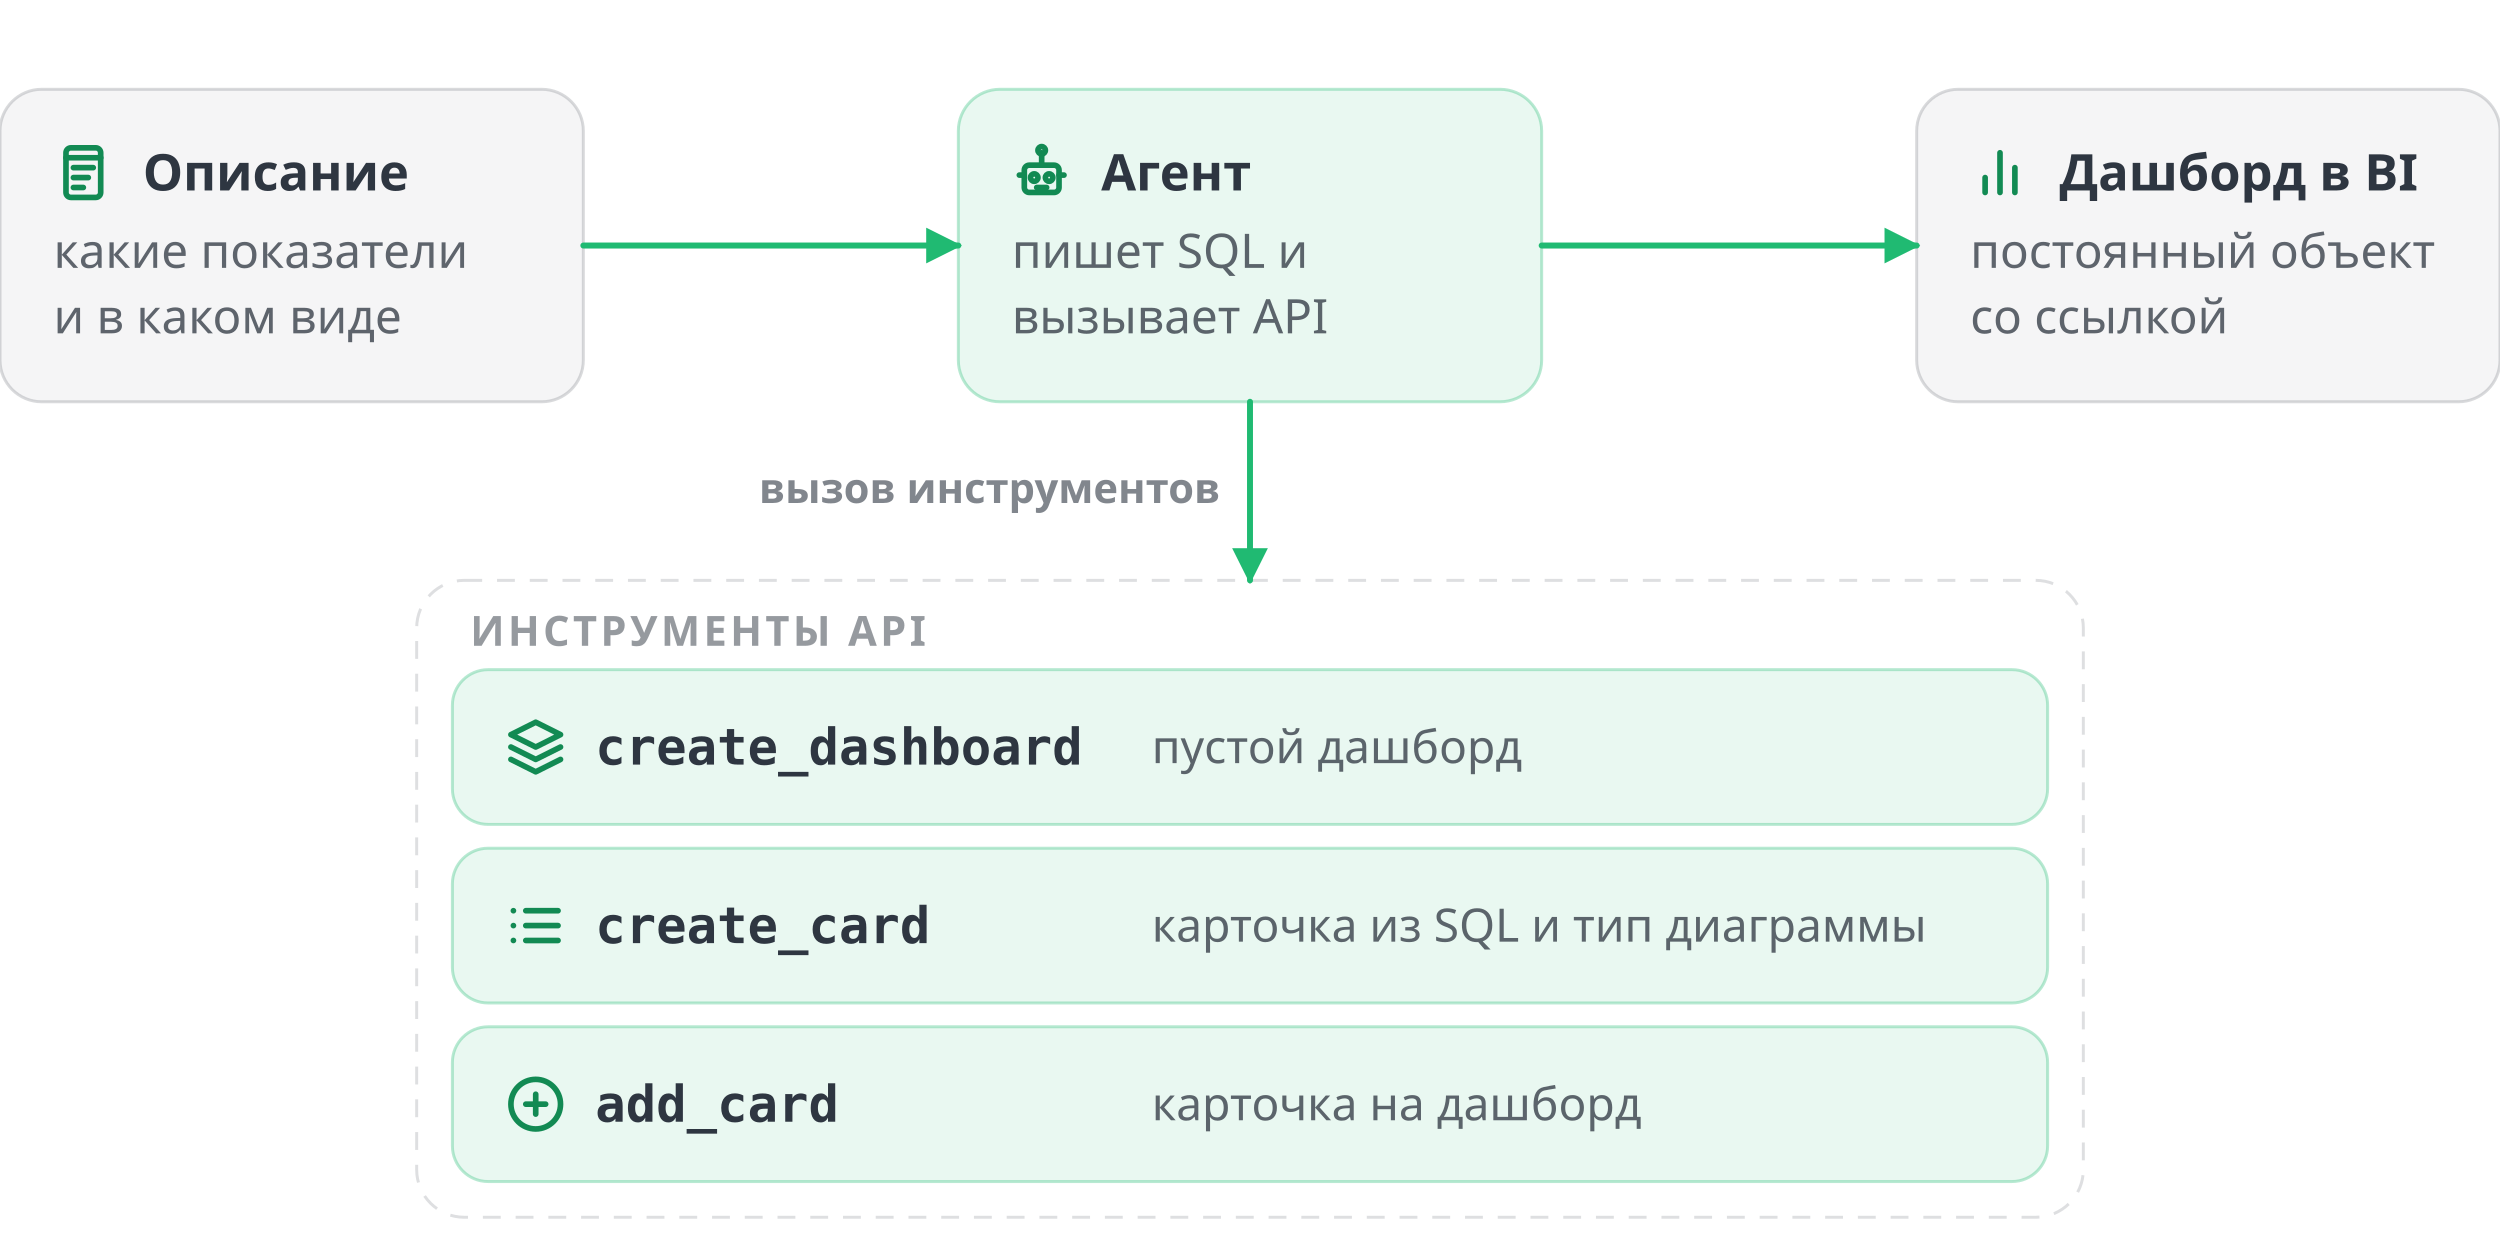
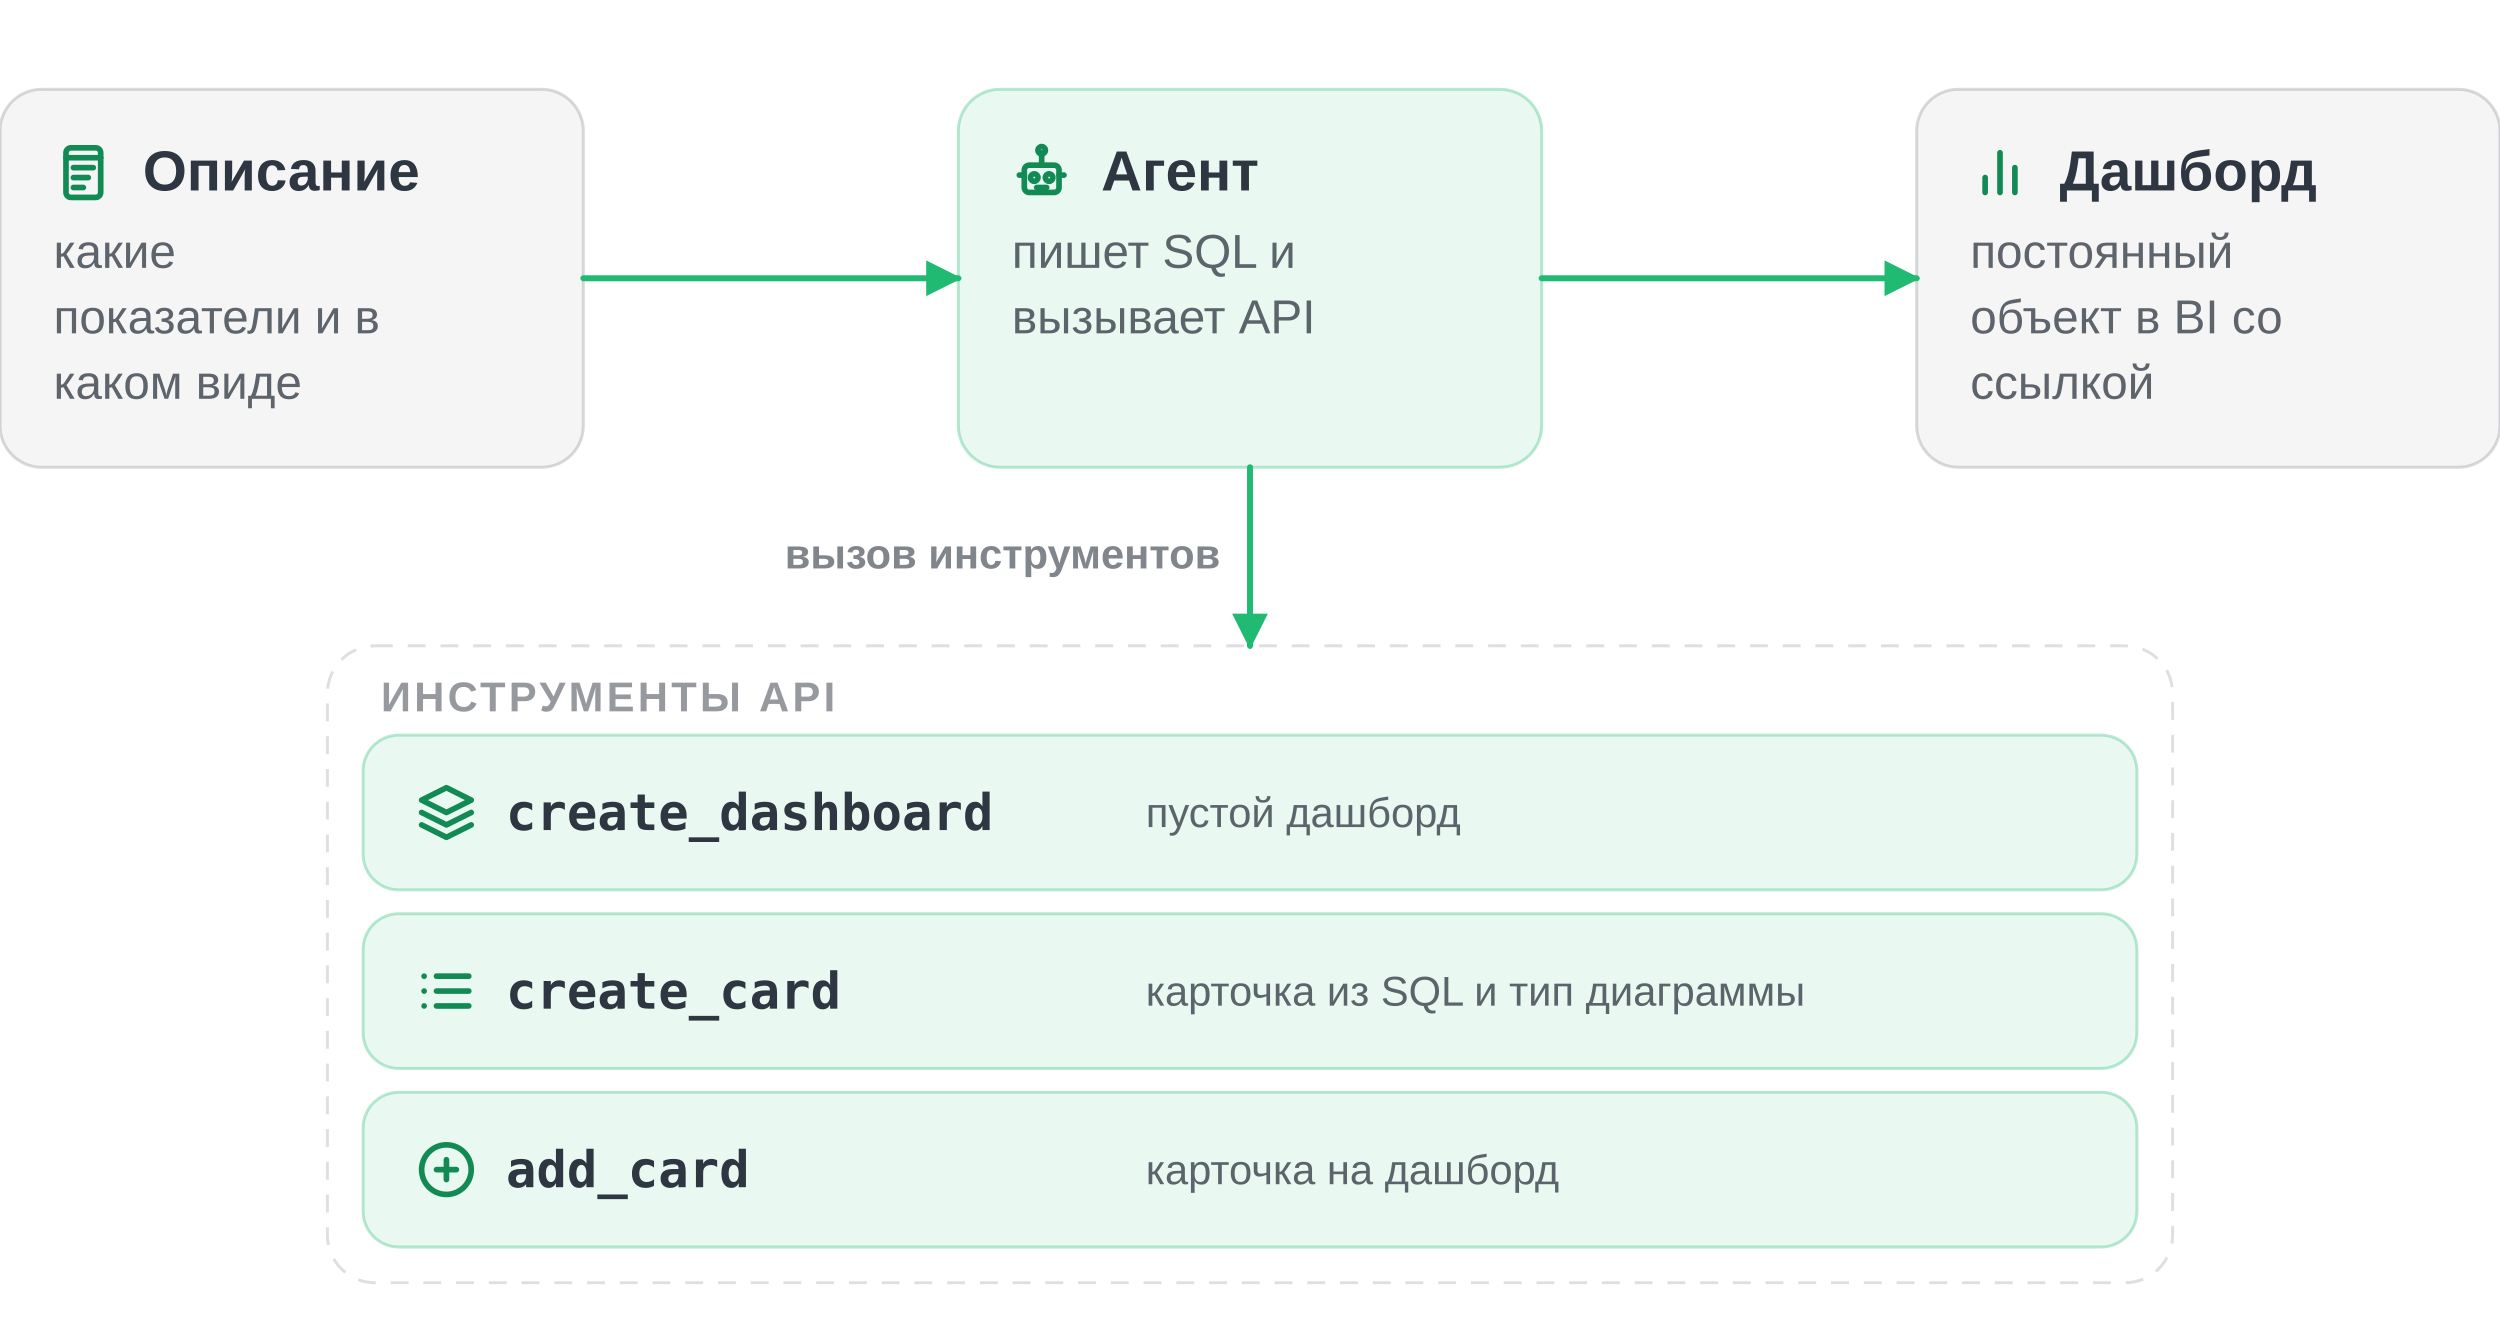
- <svg viewBox="0 0 840 421" role="img" aria-label="Агент собирает дашборд: создать дашборд, создать карточку из SQL, положить карточку на дашборд">
+ <svg viewBox="0 0 840 443" role="img" aria-label="Агент собирает дашборд: создать дашборд, создать карточку из SQL, положить карточку на дашборд">
  <defs>
    <marker id="нак-20BA72" viewBox="0 0 10 10" refX="9" refY="5" markerWidth="6" markerHeight="6" orient="auto-start-reverse">
      <path d="M0 0 L10 5 L0 10 z" fill="#20BA72" />
    </marker>
    <marker id="нак-E4572E" viewBox="0 0 10 10" refX="9" refY="5" markerWidth="6" markerHeight="6" orient="auto-start-reverse">
      <path d="M0 0 L10 5 L0 10 z" fill="#E4572E" />
    </marker>
  </defs>
-   <rect x="0" y="30" width="196" height="105" rx="14" fill="rgba(46,54,65,.05)" stroke="rgba(46,54,65,.18)" />
+   <rect x="0" y="30" width="196" height="127" rx="14" fill="rgba(46,54,65,.05)" stroke="rgba(46,54,65,.18)" />
  <g transform="translate(18 48) scale(0.8333)" fill="none" stroke="#128a53" stroke-width="2.28" stroke-linecap="round" stroke-linejoin="round">
    <rect x="5" y="2" width="14" height="20" rx="2" />
    <path d="M5,6 L19,6" />
    <path d="M8,10 L16,10" />
    <path d="M8,14 L14,14" />
    <path d="M8,18 L12,18" />
  </g>
-   <text x="48" y="64" font-family="system-ui,sans-serif" font-size="17" font-weight="700" fill="#2E3641">Описание</text>
-   <text x="18" y="90.0" font-family="system-ui,sans-serif" font-size="16" font-weight="400" fill="rgba(46,54,65,.76)">какие показатели</text>
-   <text x="18" y="112.0" font-family="system-ui,sans-serif" font-size="16" font-weight="400" fill="rgba(46,54,65,.76)">и в каком виде</text>
-   <rect x="322" y="30" width="196" height="105" rx="14" fill="rgba(32,186,114,.10)" stroke="rgba(32,186,114,.32)" />
+   <text x="48" y="64" font-family="'SB Sans Text','Segoe UI',system-ui,Arial,sans-serif" font-size="19" font-weight="700" fill="#2E3641">Описание</text>
+   <text x="18" y="90.0" font-family="'SB Sans Text','Segoe UI',system-ui,Arial,sans-serif" font-size="16" font-weight="400" fill="rgba(46,54,65,.76)">какие</text>
+   <text x="18" y="112.0" font-family="'SB Sans Text','Segoe UI',system-ui,Arial,sans-serif" font-size="16" font-weight="400" fill="rgba(46,54,65,.76)">показатели и в</text>
+   <text x="18" y="134.0" font-family="'SB Sans Text','Segoe UI',system-ui,Arial,sans-serif" font-size="16" font-weight="400" fill="rgba(46,54,65,.76)">каком виде</text>
+   <rect x="322" y="30" width="196" height="127" rx="14" fill="rgba(32,186,114,.10)" stroke="rgba(32,186,114,.32)" />
  <g transform="translate(340 48) scale(0.8333)" fill="none" stroke="#128a53" stroke-width="2.28" stroke-linecap="round" stroke-linejoin="round">
    <rect x="5" y="9" width="14" height="11" rx="2" />
    <circle cx="9" cy="14" r="1.5" />
    <circle cx="15" cy="14" r="1.5" />
    <path d="M10 18h4" />
    <path d="M12 4v5" />
    <circle cx="12" cy="3" r="1.5" />
    <path d="M3 13h2" />
    <path d="M19 13h2" />
  </g>
-   <text x="370" y="64" font-family="system-ui,sans-serif" font-size="17" font-weight="700" fill="#2E3641">Агент</text>
-   <text x="340" y="90.0" font-family="system-ui,sans-serif" font-size="16" font-weight="400" fill="rgba(46,54,65,.76)">пишет SQL и</text>
-   <text x="340" y="112.0" font-family="system-ui,sans-serif" font-size="16" font-weight="400" fill="rgba(46,54,65,.76)">вызывает API</text>
-   <rect x="644" y="30" width="196" height="105" rx="14" fill="rgba(46,54,65,.05)" stroke="rgba(46,54,65,.18)" />
+   <text x="370" y="64" font-family="'SB Sans Text','Segoe UI',system-ui,Arial,sans-serif" font-size="19" font-weight="700" fill="#2E3641">Агент</text>
+   <text x="340" y="90.0" font-family="'SB Sans Text','Segoe UI',system-ui,Arial,sans-serif" font-size="16" font-weight="400" fill="rgba(46,54,65,.76)">пишет SQL и</text>
+   <text x="340" y="112.0" font-family="'SB Sans Text','Segoe UI',system-ui,Arial,sans-serif" font-size="16" font-weight="400" fill="rgba(46,54,65,.76)">вызывает API</text>
+   <rect x="644" y="30" width="196" height="127" rx="14" fill="rgba(46,54,65,.05)" stroke="rgba(46,54,65,.18)" />
  <g transform="translate(662 48) scale(0.8333)" fill="none" stroke="#128a53" stroke-width="2.28" stroke-linecap="round" stroke-linejoin="round">
    <path d="M18 20V10" />
    <path d="M12 20V4" />
    <path d="M6 20v-6" />
  </g>
-   <text x="692" y="64" font-family="system-ui,sans-serif" font-size="17" font-weight="700" fill="#2E3641">Дашборд в BI</text>
-   <text x="662" y="90.0" font-family="system-ui,sans-serif" font-size="16" font-weight="400" fill="rgba(46,54,65,.76)">постоянный объект</text>
-   <text x="662" y="112.0" font-family="system-ui,sans-serif" font-size="16" font-weight="400" fill="rgba(46,54,65,.76)">со ссылкой</text>
-   <path d="M196 82.5 L322 82.5" fill="none" stroke="#20BA72" stroke-width="2" stroke-linecap="round" marker-end="url(#нак-20BA72)" />
-   <path d="M518 82.5 L644 82.5" fill="none" stroke="#20BA72" stroke-width="2" stroke-linecap="round" marker-end="url(#нак-20BA72)" />
-   <rect x="140" y="195" width="560" height="214" rx="16" fill="none" stroke="rgba(46,54,65,.16)" stroke-dasharray="6 5" />
-   <text x="158" y="217" font-family="system-ui,sans-serif" font-size="14" font-weight="700" letter-spacing=".08em" fill="rgba(46,54,65,.5)">ИНСТРУМЕНТЫ API</text>
-   <rect x="152" y="225" width="536" height="52" rx="12" fill="rgba(32,186,114,.10)" stroke="rgba(32,186,114,.32)" />
-   <g transform="translate(170 241.0) scale(0.8333)" fill="none" stroke="#128a53" stroke-width="2.28" stroke-linecap="round" stroke-linejoin="round">
+   <text x="692" y="64" font-family="'SB Sans Text','Segoe UI',system-ui,Arial,sans-serif" font-size="19" font-weight="700" fill="#2E3641">Дашборд</text>
+   <text x="662" y="90.0" font-family="'SB Sans Text','Segoe UI',system-ui,Arial,sans-serif" font-size="16" font-weight="400" fill="rgba(46,54,65,.76)">постоянный</text>
+   <text x="662" y="112.0" font-family="'SB Sans Text','Segoe UI',system-ui,Arial,sans-serif" font-size="16" font-weight="400" fill="rgba(46,54,65,.76)">объект в BI со</text>
+   <text x="662" y="134.0" font-family="'SB Sans Text','Segoe UI',system-ui,Arial,sans-serif" font-size="16" font-weight="400" fill="rgba(46,54,65,.76)">ссылкой</text>
+   <path d="M196 93.5 L322 93.5" fill="none" stroke="#20BA72" stroke-width="2" stroke-linecap="round" marker-end="url(#нак-20BA72)" />
+   <path d="M518 93.5 L644 93.5" fill="none" stroke="#20BA72" stroke-width="2" stroke-linecap="round" marker-end="url(#нак-20BA72)" />
+   <rect x="110" y="217" width="620" height="214" rx="16" fill="none" stroke="rgba(46,54,65,.16)" stroke-dasharray="6 5" />
+   <text x="128" y="239" font-family="'SB Sans Text','Segoe UI',system-ui,Arial,sans-serif" font-size="14" font-weight="700" letter-spacing=".08em" fill="rgba(46,54,65,.5)">ИНСТРУМЕНТЫ API</text>
+   <rect x="122" y="247" width="596" height="52" rx="12" fill="rgba(32,186,114,.10)" stroke="rgba(32,186,114,.32)" />
+   <g transform="translate(140 263.0) scale(0.8333)" fill="none" stroke="#128a53" stroke-width="2.28" stroke-linecap="round" stroke-linejoin="round">
    <polygon points="12 2 2 7 12 12 22 7 12 2" />
    <path d="M2 17l10 5 10-5" />
    <path d="M2 12l10 5 10-5" />
  </g>
-   <text x="200" y="256.9" font-family="ui-monospace,SFMono-Regular,Menlo,monospace" font-size="17" font-weight="700" fill="#2E3641">create_dashboard</text>
-   <text x="387" y="256.4" font-family="system-ui,sans-serif" font-size="15.5" fill="rgba(46,54,65,.76)">пустой дашборд</text>
-   <rect x="152" y="285" width="536" height="52" rx="12" fill="rgba(32,186,114,.10)" stroke="rgba(32,186,114,.32)" />
-   <g transform="translate(170 301.0) scale(0.8333)" fill="none" stroke="#128a53" stroke-width="2.28" stroke-linecap="round" stroke-linejoin="round">
+   <text x="170" y="278.9" font-family="ui-monospace,SFMono-Regular,Menlo,monospace" font-size="17" font-weight="700" fill="#2E3641">create_dashboard</text>
+   <text x="385" y="277.9" font-family="'SB Sans Text','Segoe UI',system-ui,Arial,sans-serif" font-size="14" fill="rgba(46,54,65,.76)">пустой дашборд</text>
+   <rect x="122" y="307" width="596" height="52" rx="12" fill="rgba(32,186,114,.10)" stroke="rgba(32,186,114,.32)" />
+   <g transform="translate(140 323.0) scale(0.8333)" fill="none" stroke="#128a53" stroke-width="2.28" stroke-linecap="round" stroke-linejoin="round">
    <line x1="8" y1="6" x2="21" y2="6" />
    <line x1="8" y1="12" x2="21" y2="12" />
    <line x1="8" y1="18" x2="21" y2="18" />
    <line x1="3" y1="6" x2="3.01" y2="6" />
    <line x1="3" y1="12" x2="3.01" y2="12" />
    <line x1="3" y1="18" x2="3.01" y2="18" />
  </g>
-   <text x="200" y="316.9" font-family="ui-monospace,SFMono-Regular,Menlo,monospace" font-size="17" font-weight="700" fill="#2E3641">create_card</text>
-   <text x="387" y="316.4" font-family="system-ui,sans-serif" font-size="15.5" fill="rgba(46,54,65,.76)">карточка из SQL и тип диаграммы</text>
-   <rect x="152" y="345" width="536" height="52" rx="12" fill="rgba(32,186,114,.10)" stroke="rgba(32,186,114,.32)" />
-   <g transform="translate(170 361.0) scale(0.8333)" fill="none" stroke="#128a53" stroke-width="2.28" stroke-linecap="round" stroke-linejoin="round">
+   <text x="170" y="338.9" font-family="ui-monospace,SFMono-Regular,Menlo,monospace" font-size="17" font-weight="700" fill="#2E3641">create_card</text>
+   <text x="385" y="337.9" font-family="'SB Sans Text','Segoe UI',system-ui,Arial,sans-serif" font-size="14" fill="rgba(46,54,65,.76)">карточка из SQL и тип диаграммы</text>
+   <rect x="122" y="367" width="596" height="52" rx="12" fill="rgba(32,186,114,.10)" stroke="rgba(32,186,114,.32)" />
+   <g transform="translate(140 383.0) scale(0.8333)" fill="none" stroke="#128a53" stroke-width="2.28" stroke-linecap="round" stroke-linejoin="round">
    <circle cx="12" cy="12" r="10" />
    <line x1="12" y1="8" x2="12" y2="16" />
    <line x1="8" y1="12" x2="16" y2="12" />
  </g>
-   <text x="200" y="376.9" font-family="ui-monospace,SFMono-Regular,Menlo,monospace" font-size="17" font-weight="700" fill="#2E3641">add_card</text>
-   <text x="387" y="376.4" font-family="system-ui,sans-serif" font-size="15.5" fill="rgba(46,54,65,.76)">карточка на дашборд</text>
-   <path d="M420 135 L420 195" fill="none" stroke="#20BA72" stroke-width="2" stroke-linecap="round" marker-end="url(#нак-20BA72)" />
-   <text x="410" y="169.0" text-anchor="end" font-family="system-ui,sans-serif" font-size="14" font-weight="600" fill="rgba(46,54,65,.6)">вызов инструментов</text>
+   <text x="170" y="398.9" font-family="ui-monospace,SFMono-Regular,Menlo,monospace" font-size="17" font-weight="700" fill="#2E3641">add_card</text>
+   <text x="385" y="397.9" font-family="'SB Sans Text','Segoe UI',system-ui,Arial,sans-serif" font-size="14" fill="rgba(46,54,65,.76)">карточка на дашборд</text>
+   <path d="M420 157 L420 217" fill="none" stroke="#20BA72" stroke-width="2" stroke-linecap="round" marker-end="url(#нак-20BA72)" />
+   <text x="410" y="191.0" text-anchor="end" font-family="'SB Sans Text','Segoe UI',system-ui,Arial,sans-serif" font-size="14" font-weight="600" fill="rgba(46,54,65,.6)">вызов инструментов</text>
</svg>
